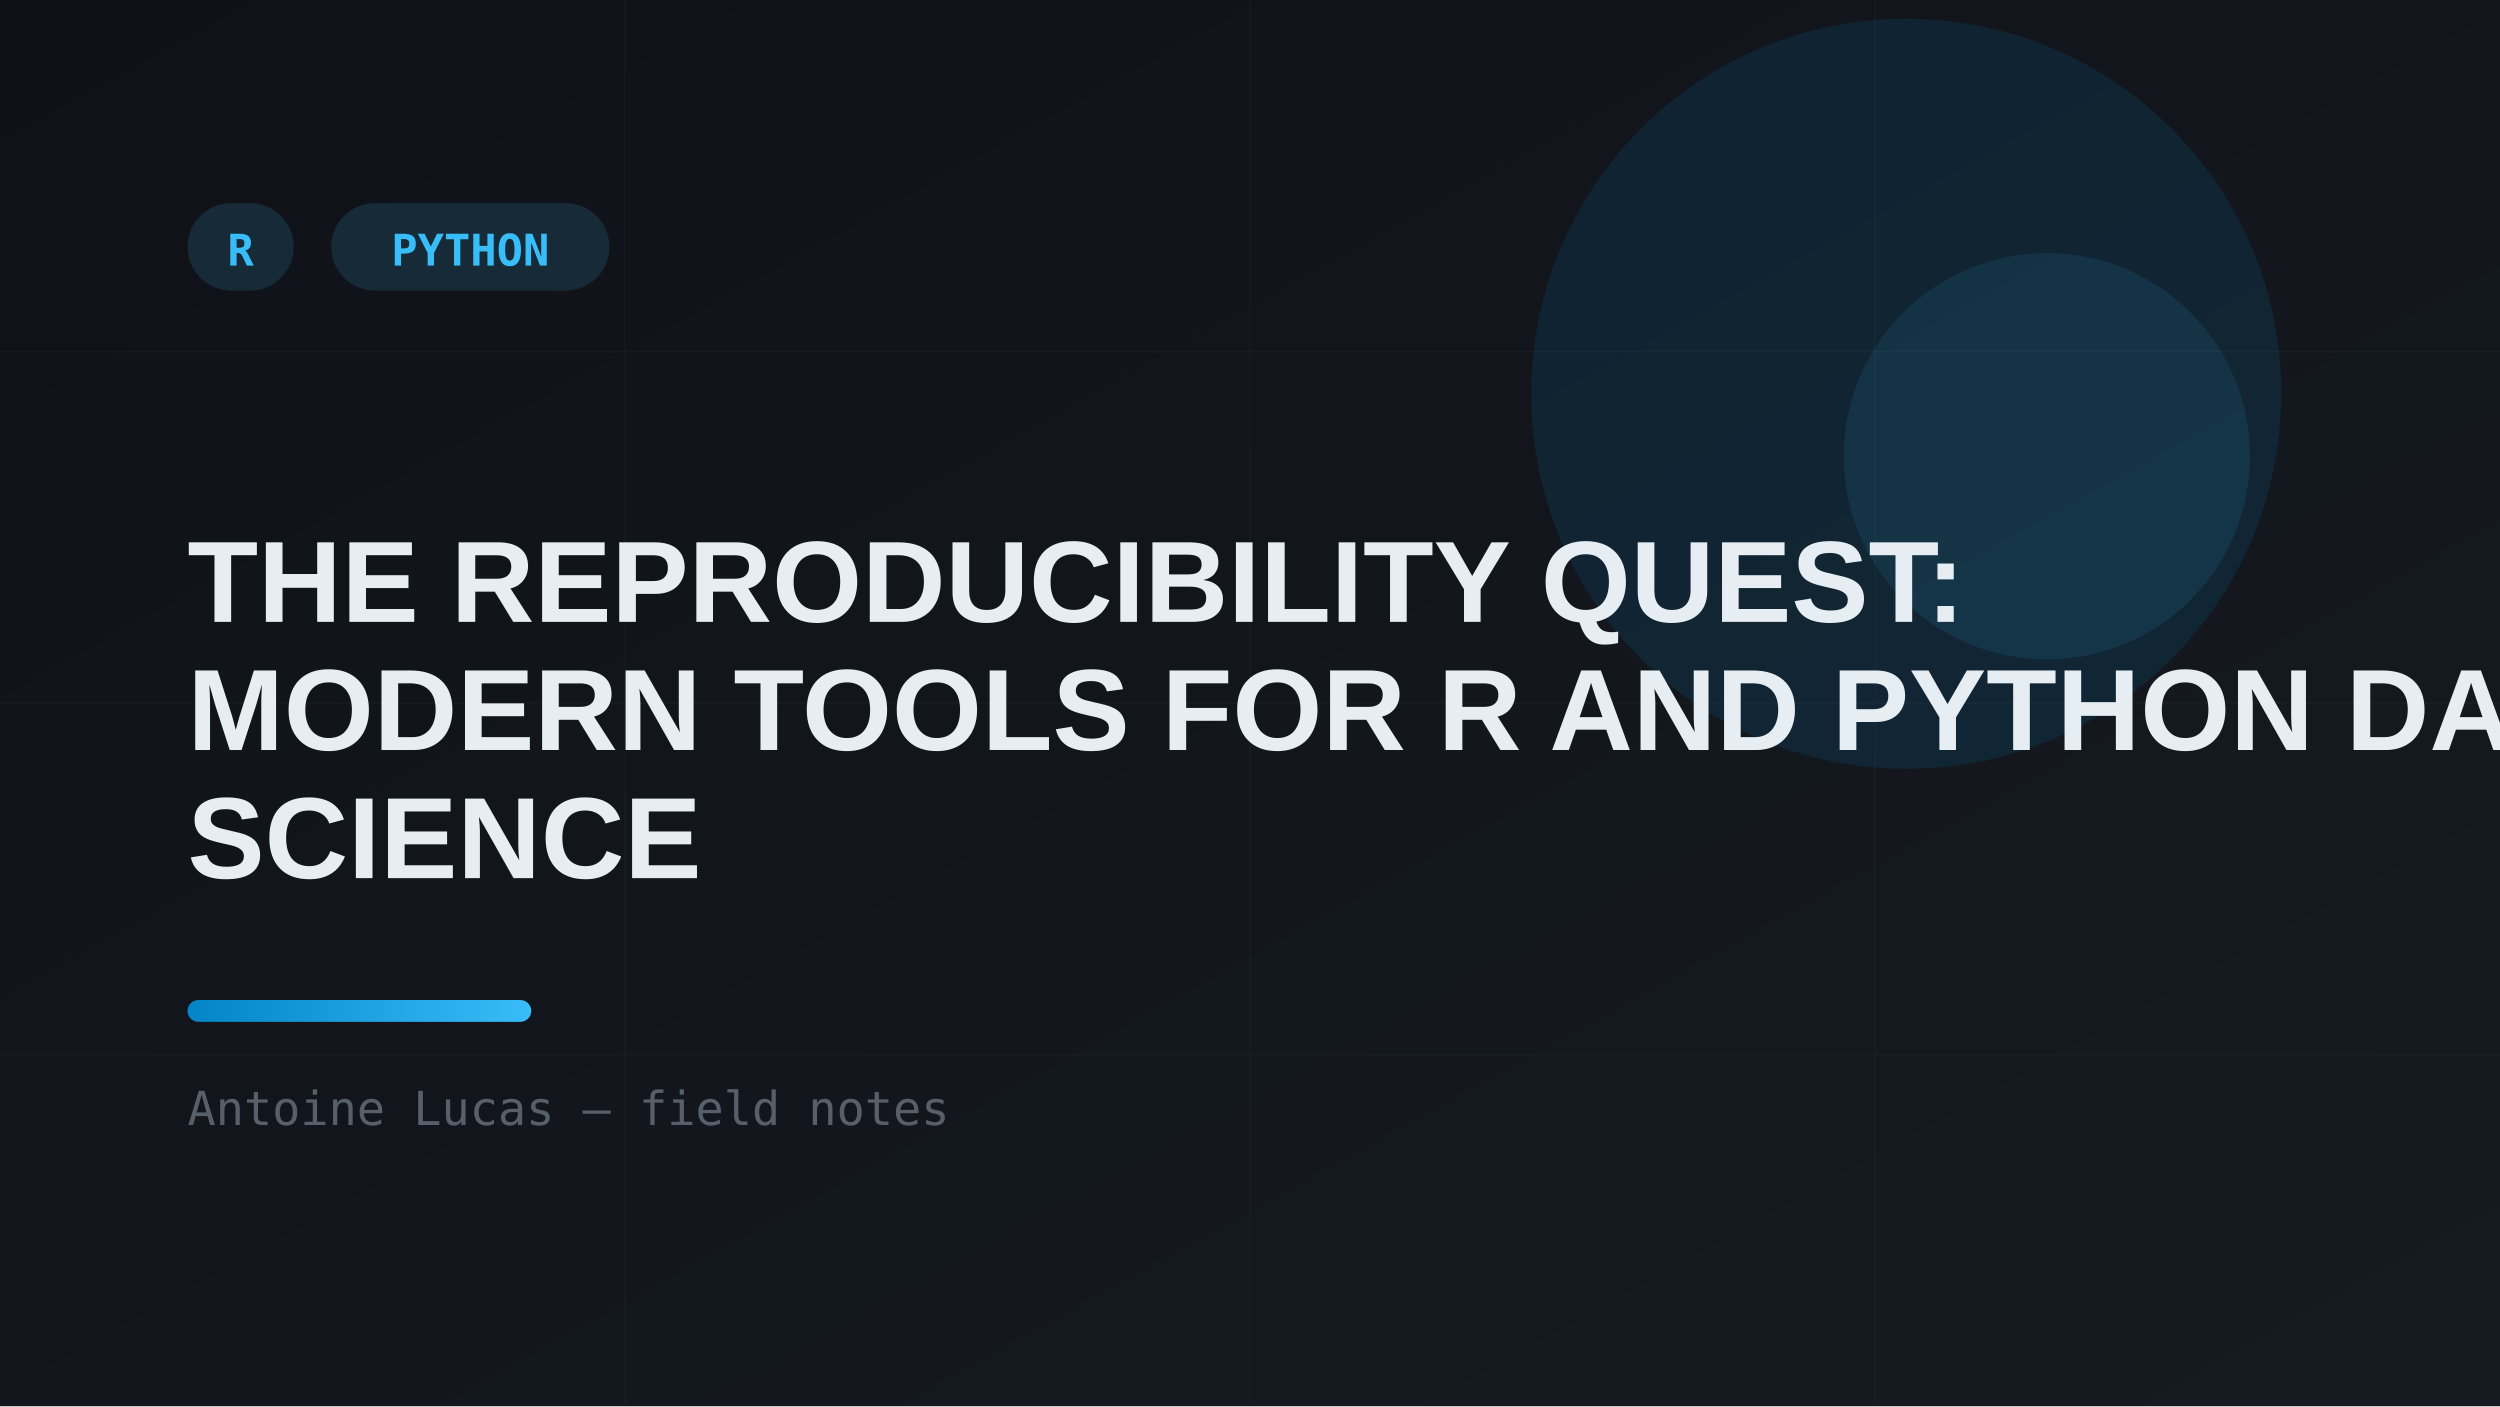
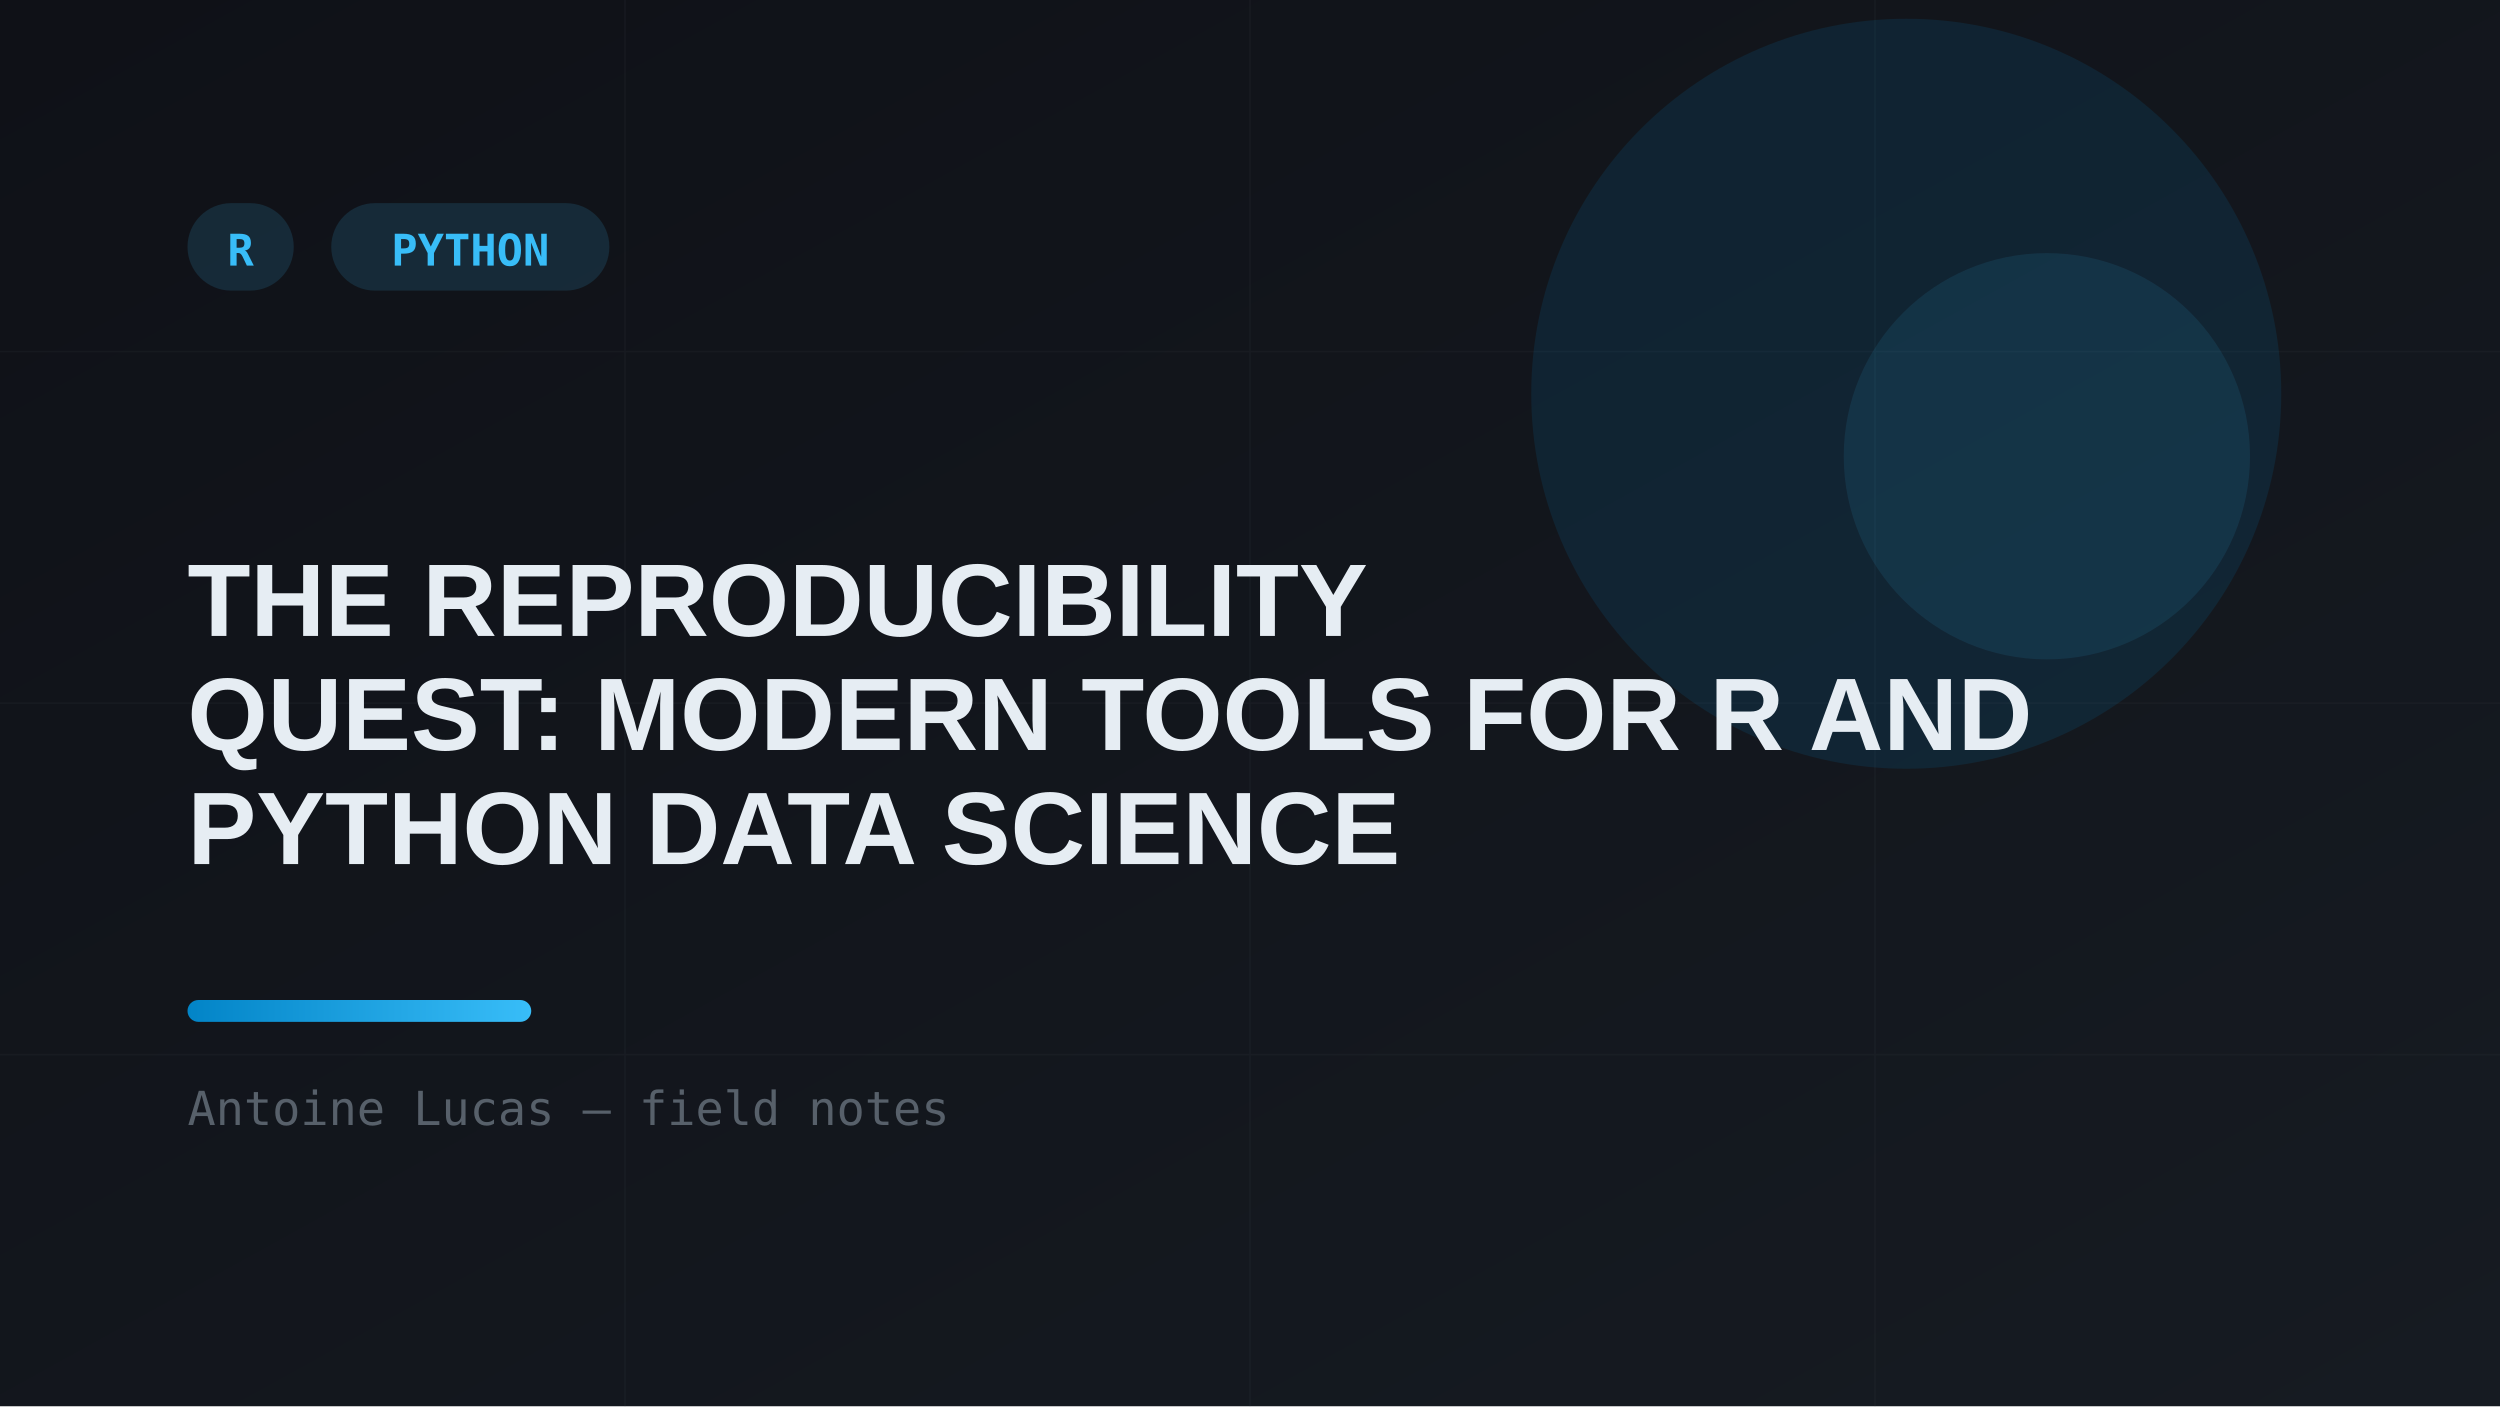
<svg xmlns="http://www.w3.org/2000/svg" viewBox="0 0 1600 900" role="img" aria-label="Cover for The Reproducibility Quest: Modern Tools for R and Python Data Science">
  <defs>
    <linearGradient id="bg" x1="0%" y1="0%" x2="100%" y2="100%">
      <stop offset="0%" stop-color="#0F1117" />
      <stop offset="100%" stop-color="#161B22" />
    </linearGradient>
    <linearGradient id="accent" x1="0%" y1="0%" x2="100%" y2="0%">
      <stop offset="0%" stop-color="#0284C7" />
      <stop offset="100%" stop-color="#38BDF8" />
    </linearGradient>
  </defs>
  <rect width="1600" height="900" fill="url(#bg)" />
  <g opacity="0.18" stroke="#30363D" stroke-width="1">
    <path d="M0 225H1600" />
    <path d="M0 450H1600" />
    <path d="M0 675H1600" />
    <path d="M400 0V900" />
    <path d="M800 0V900" />
    <path d="M1200 0V900" />
  </g>
  <circle cx="1220" cy="252" r="240" fill="#0284C7" opacity="0.13" />
  <circle cx="1310" cy="292" r="130" fill="#38BDF8" opacity="0.10" />
  <rect x="120" y="130" width="68" height="56" rx="28" fill="#38BDF8" opacity="0.14" />
  <text x="154.0" y="170" fill="#38BDF8" font-family="JetBrains Mono, monospace" font-size="28" font-weight="600" text-anchor="middle">R</text>
  <rect x="212" y="130" width="178" height="56" rx="28" fill="#38BDF8" opacity="0.14" />
  <text x="301.0" y="170" fill="#38BDF8" font-family="JetBrains Mono, monospace" font-size="28" font-weight="600" text-anchor="middle">PYTHON</text>
-   <text x="120" y="398" fill="#E6EDF3" font-family="Space Grotesk, Arial, sans-serif" font-size="74" font-weight="700">THE REPRODUCIBILITY QUEST:</text>
-   <text x="120" y="480" fill="#E6EDF3" font-family="Space Grotesk, Arial, sans-serif" font-size="74" font-weight="700">MODERN TOOLS FOR R AND PYTHON DATA</text>
-   <text x="120" y="562" fill="#E6EDF3" font-family="Space Grotesk, Arial, sans-serif" font-size="74" font-weight="700">SCIENCE</text>
+   <text x="120" y="407" fill="#E6EDF3" font-family="Space Grotesk, Arial, sans-serif" font-size="66" font-weight="700">THE REPRODUCIBILITY</text>
+   <text x="120" y="480" fill="#E6EDF3" font-family="Space Grotesk, Arial, sans-serif" font-size="66" font-weight="700">QUEST: MODERN TOOLS FOR R AND</text>
+   <text x="120" y="553" fill="#E6EDF3" font-family="Space Grotesk, Arial, sans-serif" font-size="66" font-weight="700">PYTHON DATA SCIENCE</text>
  <rect x="120" y="640" width="220" height="14" rx="7" fill="url(#accent)" />
  <text x="120" y="720" fill="#57606A" font-family="JetBrains Mono, monospace" font-size="30">Antoine Lucas — field notes</text>
</svg>
